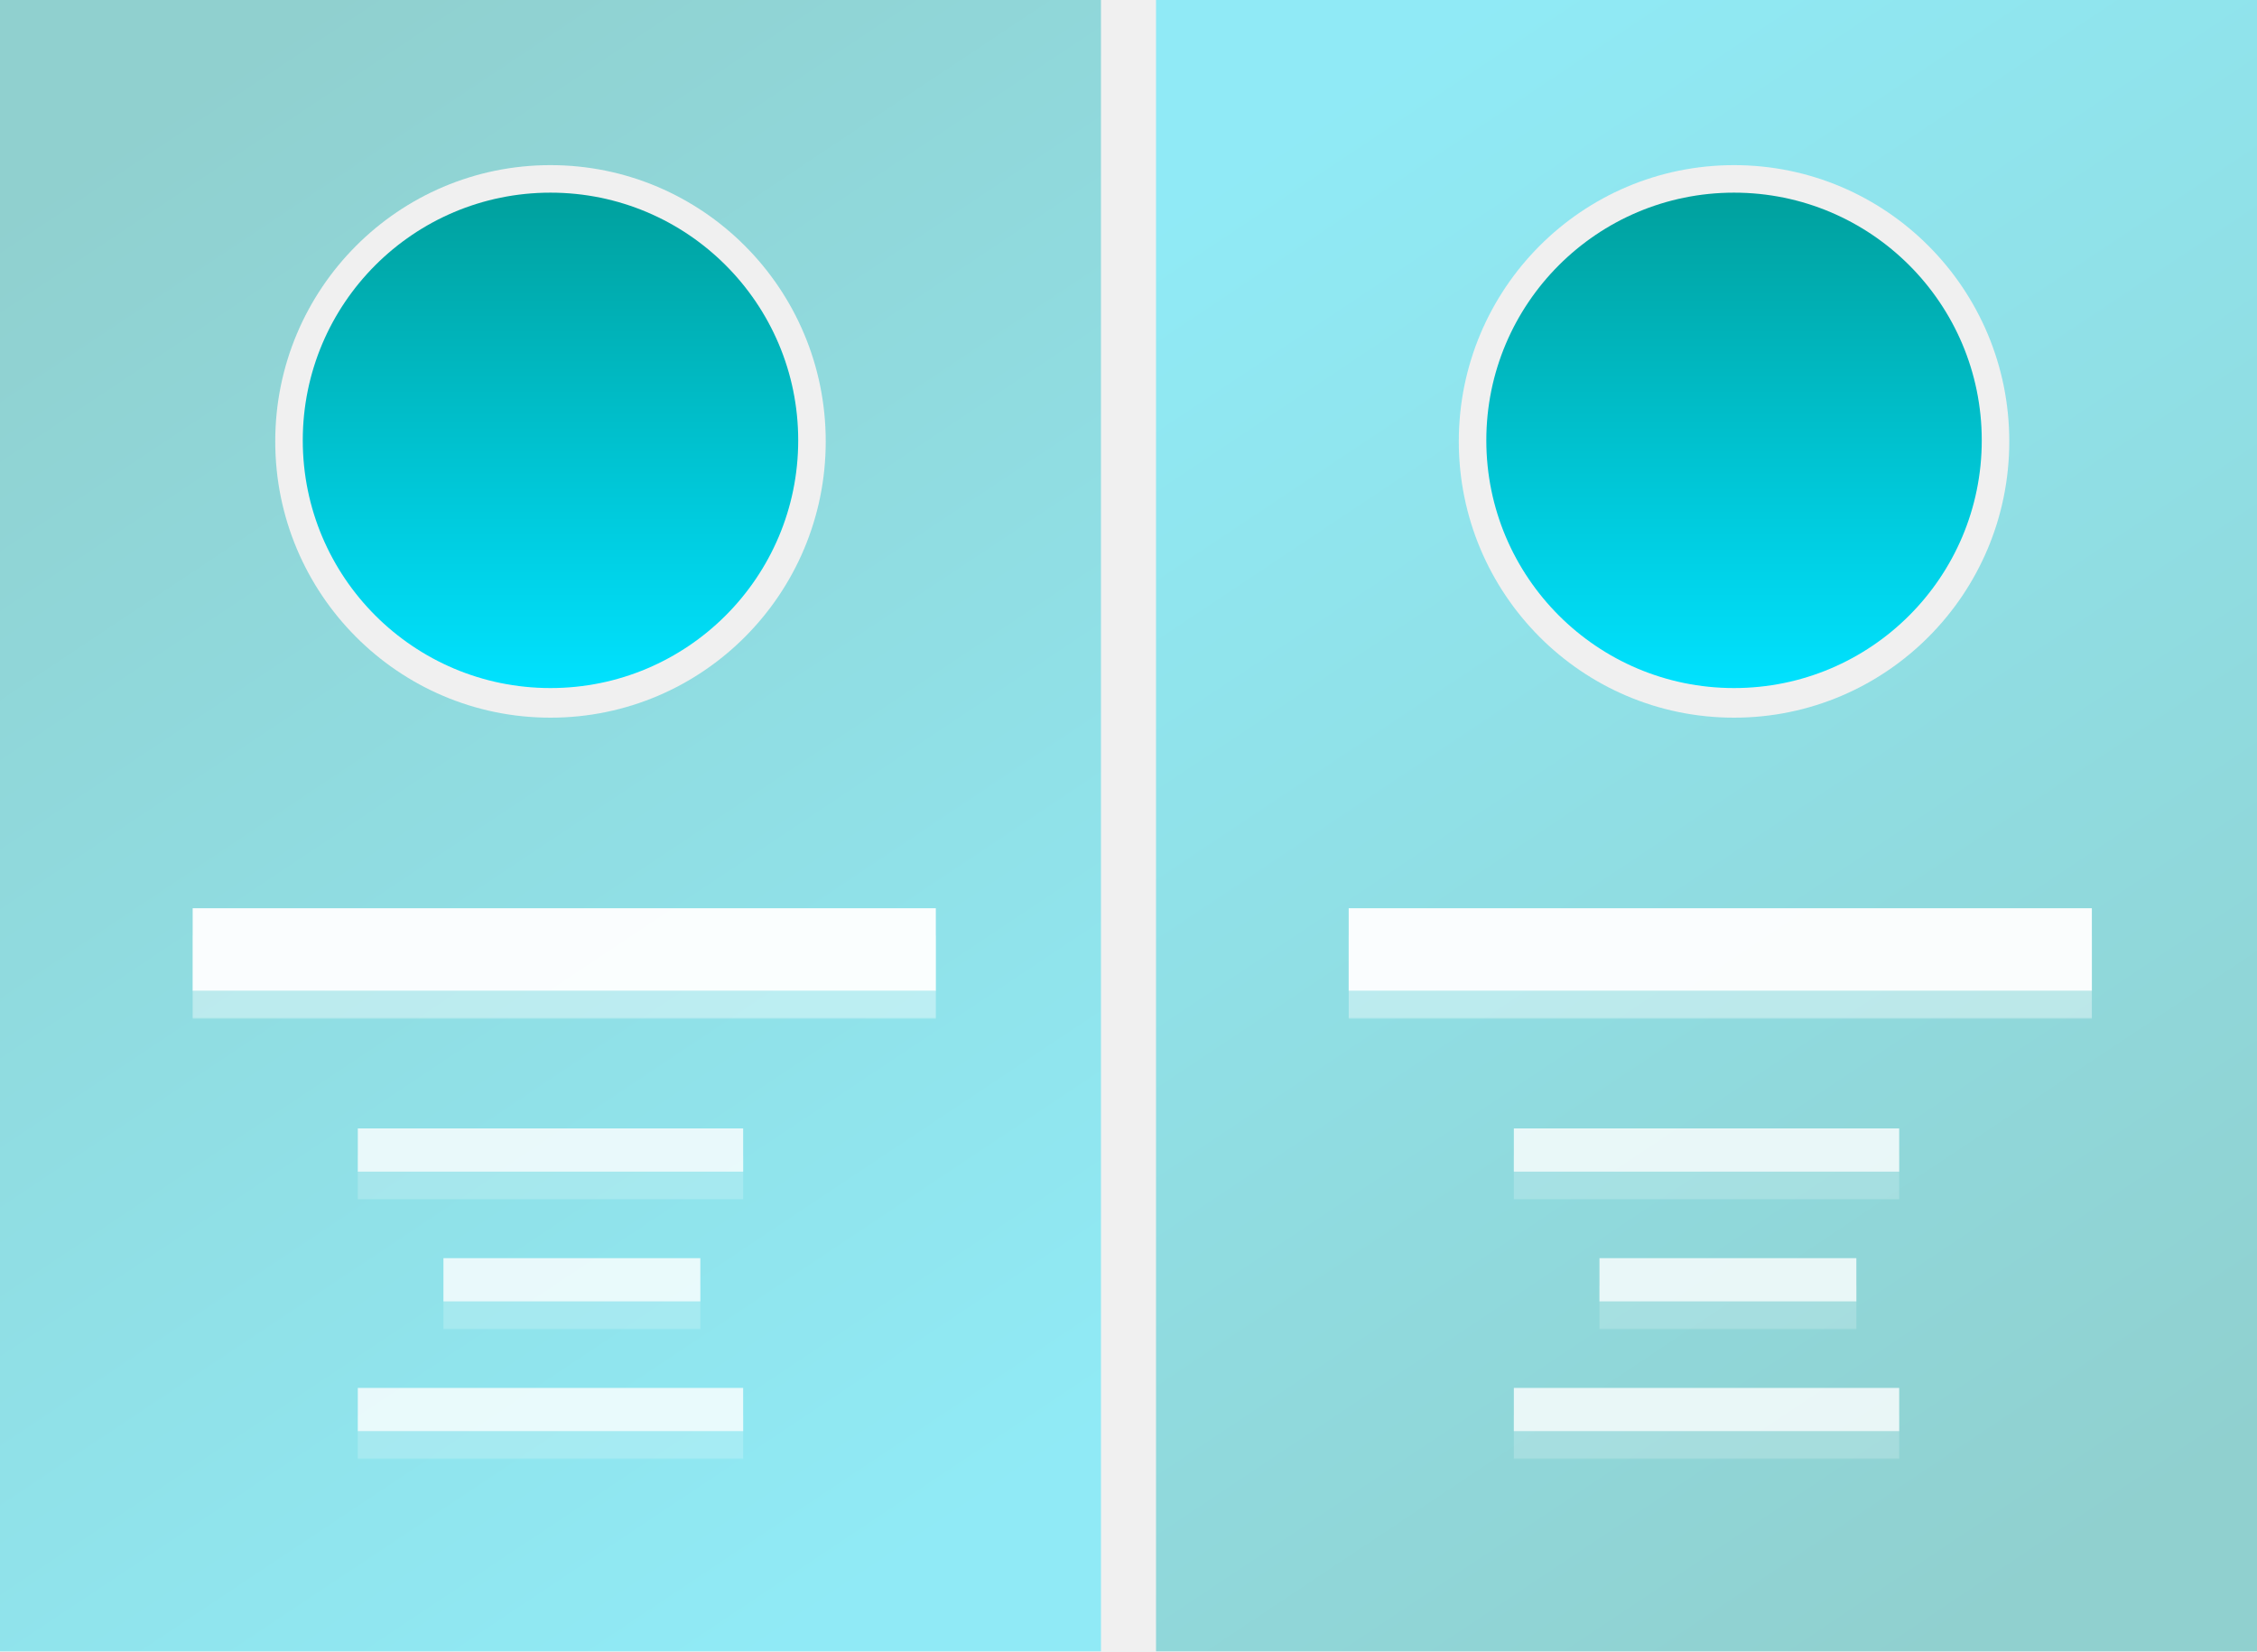
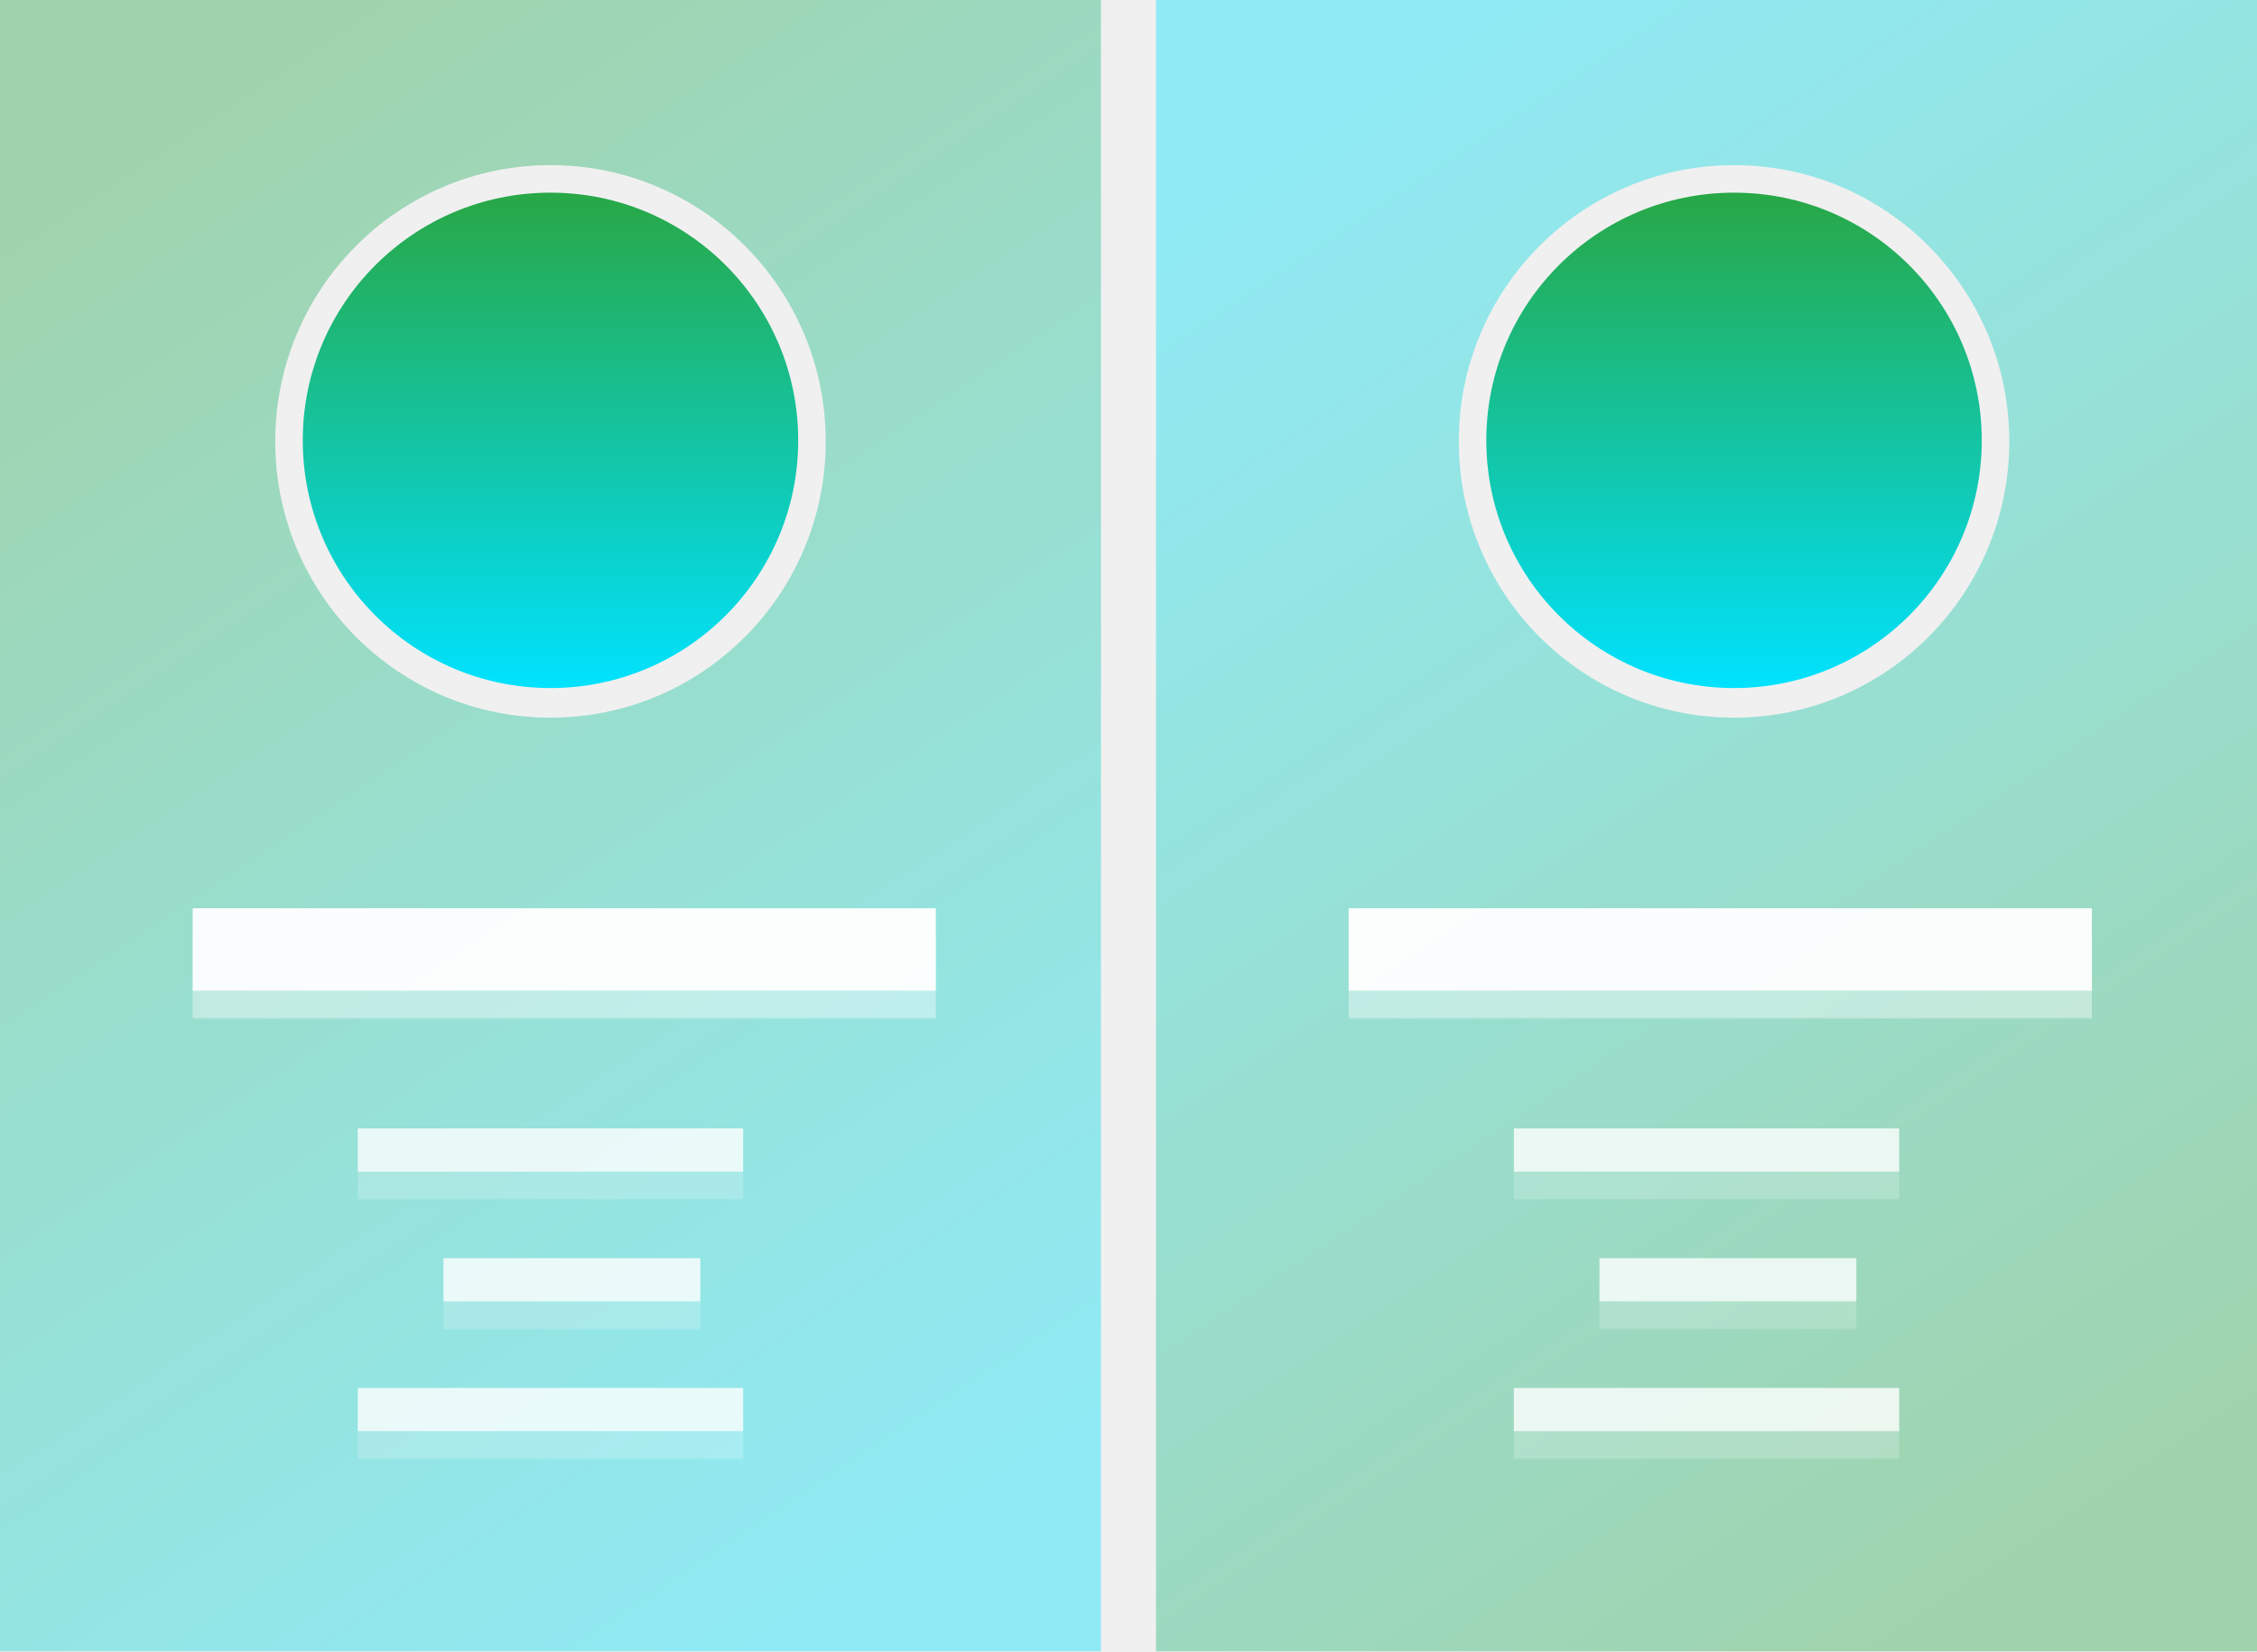
<svg xmlns="http://www.w3.org/2000/svg" xmlns:xlink="http://www.w3.org/1999/xlink" width="82" height="60" viewBox="0 0 82 60">
  <defs>
    <linearGradient id="linearGradient-1" x1="27.778%" x2="72.222%" y1="0%" y2="100%">
      <stop offset="0%" stop-color="#00E2FF" />
-       <stop offset="100%" stop-color="#00A09D" />
+       <stop offset="100%" stop-color="#28A745" />
    </linearGradient>
    <linearGradient id="linearGradient-2" x1="27.778%" x2="72.222%" y1="0%" y2="100%">
-       <stop offset="0%" stop-color="#00A09D" />
+       <stop offset="0%" stop-color="#28A745" />
      <stop offset="100%" stop-color="#00E2FF" />
    </linearGradient>
    <linearGradient id="linearGradient-3" x1="50%" x2="50%" y1="0%" y2="100%">
-       <stop offset="0%" stop-color="#00A09D" />
+       <stop offset="0%" stop-color="#28A745" />
      <stop offset="100%" stop-color="#00E2FF" />
    </linearGradient>
    <path id="path-4" d="M27 50.429V52H13v-1.571h14zm-1.556-4.715v1.572h-9.333v-1.572h9.333zM27 41v1.571H13V41h14z" />
    <filter id="filter-5" width="107.1%" height="118.2%" x="-3.6%" y="-4.5%" filterUnits="objectBoundingBox">
      <feOffset dy="1" in="SourceAlpha" result="shadowOffsetOuter1" />
      <feComposite in="shadowOffsetOuter1" in2="SourceAlpha" operator="out" result="shadowOffsetOuter1" />
      <feColorMatrix in="shadowOffsetOuter1" values="0 0 0 0 1   0 0 0 0 1   0 0 0 0 1  0 0 0 0.2 0" />
    </filter>
    <rect id="path-6" width="27" height="3" x="7" y="33" />
    <filter id="filter-7" width="103.7%" height="166.7%" x="-1.9%" y="-16.7%" filterUnits="objectBoundingBox">
      <feOffset dy="1" in="SourceAlpha" result="shadowOffsetOuter1" />
      <feComposite in="shadowOffsetOuter1" in2="SourceAlpha" operator="out" result="shadowOffsetOuter1" />
      <feColorMatrix in="shadowOffsetOuter1" values="0 0 0 0 1   0 0 0 0 1   0 0 0 0 1  0 0 0 0.4 0" />
    </filter>
    <path id="path-8" d="M69 50.429V52H55v-1.571h14zm-1.556-4.715v1.572h-9.333v-1.572h9.333zM69 41v1.571H55V41h14z" />
    <filter id="filter-9" width="107.1%" height="118.2%" x="-3.6%" y="-4.5%" filterUnits="objectBoundingBox">
      <feOffset dy="1" in="SourceAlpha" result="shadowOffsetOuter1" />
      <feComposite in="shadowOffsetOuter1" in2="SourceAlpha" operator="out" result="shadowOffsetOuter1" />
      <feColorMatrix in="shadowOffsetOuter1" values="0 0 0 0 1   0 0 0 0 1   0 0 0 0 1  0 0 0 0.2 0" />
    </filter>
    <rect id="path-10" width="27" height="3" x="49" y="33" />
    <filter id="filter-11" width="103.7%" height="166.7%" x="-1.9%" y="-16.7%" filterUnits="objectBoundingBox">
      <feOffset dy="1" in="SourceAlpha" result="shadowOffsetOuter1" />
      <feComposite in="shadowOffsetOuter1" in2="SourceAlpha" operator="out" result="shadowOffsetOuter1" />
      <feColorMatrix in="shadowOffsetOuter1" values="0 0 0 0 1   0 0 0 0 1   0 0 0 0 1  0 0 0 0.4 0" />
    </filter>
  </defs>
  <g fill="none" fill-rule="evenodd" class="snippets_thumbs">
    <g class="s_color_blocks_2">
      <rect width="82" height="60" class="bg" />
      <g class="group">
        <path fill="url(#linearGradient-1)" d="M82 0v60H42V0h40zM63 6c-5.523 0-10 4.494-10 10.038 0 5.544 4.477 10.038 10 10.038s10-4.494 10-10.038C73 10.494 68.523 6 63 6z" class="combined_shape" opacity=".4" />
        <path fill="url(#linearGradient-2)" d="M40 0v60H0V0h40zM20 6c-5.523 0-10 4.494-10 10.038 0 5.544 4.477 10.038 10 10.038s10-4.494 10-10.038C30 10.494 25.523 6 20 6z" class="combined_shape" opacity=".4" />
        <path fill="url(#linearGradient-3)" d="M20 7a9 9 0 1 1 0 18 9 9 0 0 1 0-18zm43 0a9 9 0 1 1 0 18 9 9 0 0 1 0-18z" class="combined_shape" />
        <g class="combined_shape">
          <use fill="#000" filter="url(#filter-5)" xlink:href="#path-4" />
          <use fill="#FFF" fill-opacity=".8" xlink:href="#path-4" />
        </g>
        <g class="rectangle_copy">
          <use fill="#000" filter="url(#filter-7)" xlink:href="#path-6" />
          <use fill="#FFF" fill-opacity=".95" xlink:href="#path-6" />
        </g>
        <g class="combined_shape">
          <use fill="#000" filter="url(#filter-9)" xlink:href="#path-8" />
          <use fill="#FFF" fill-opacity=".8" xlink:href="#path-8" />
        </g>
        <g class="rectangle_copy">
          <use fill="#000" filter="url(#filter-11)" xlink:href="#path-10" />
          <use fill="#FFF" fill-opacity=".95" xlink:href="#path-10" />
        </g>
      </g>
    </g>
  </g>
</svg>
